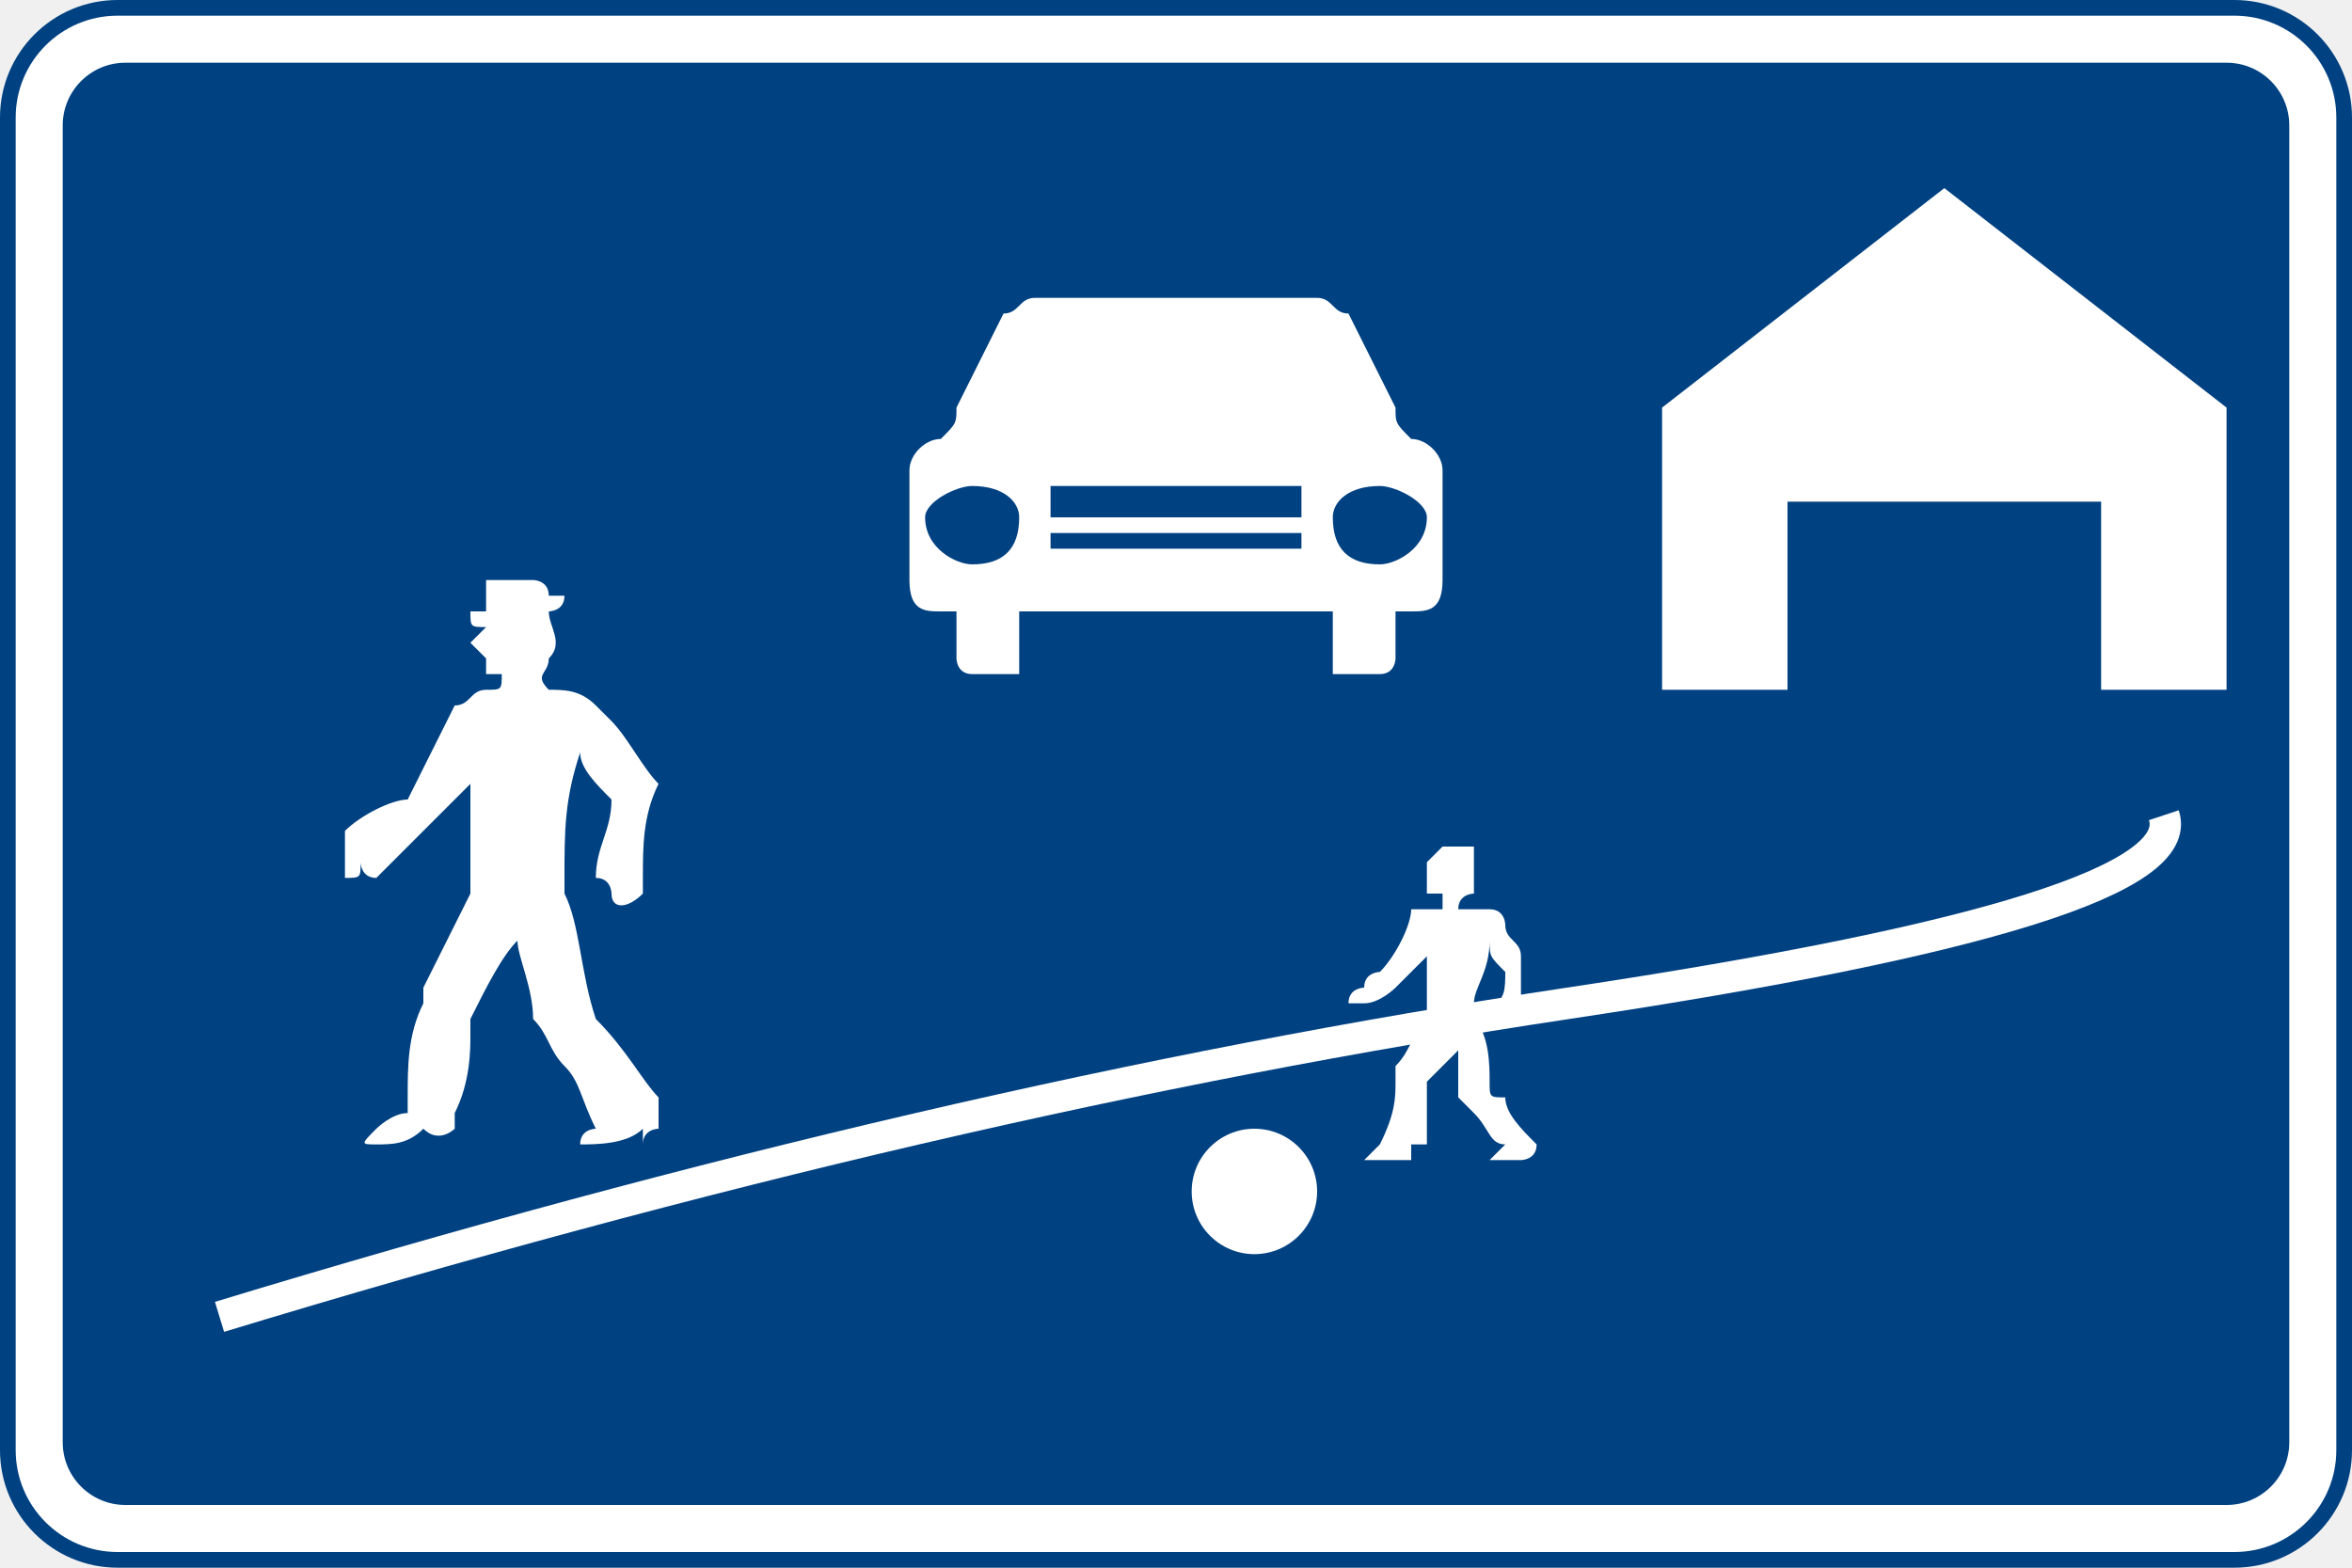
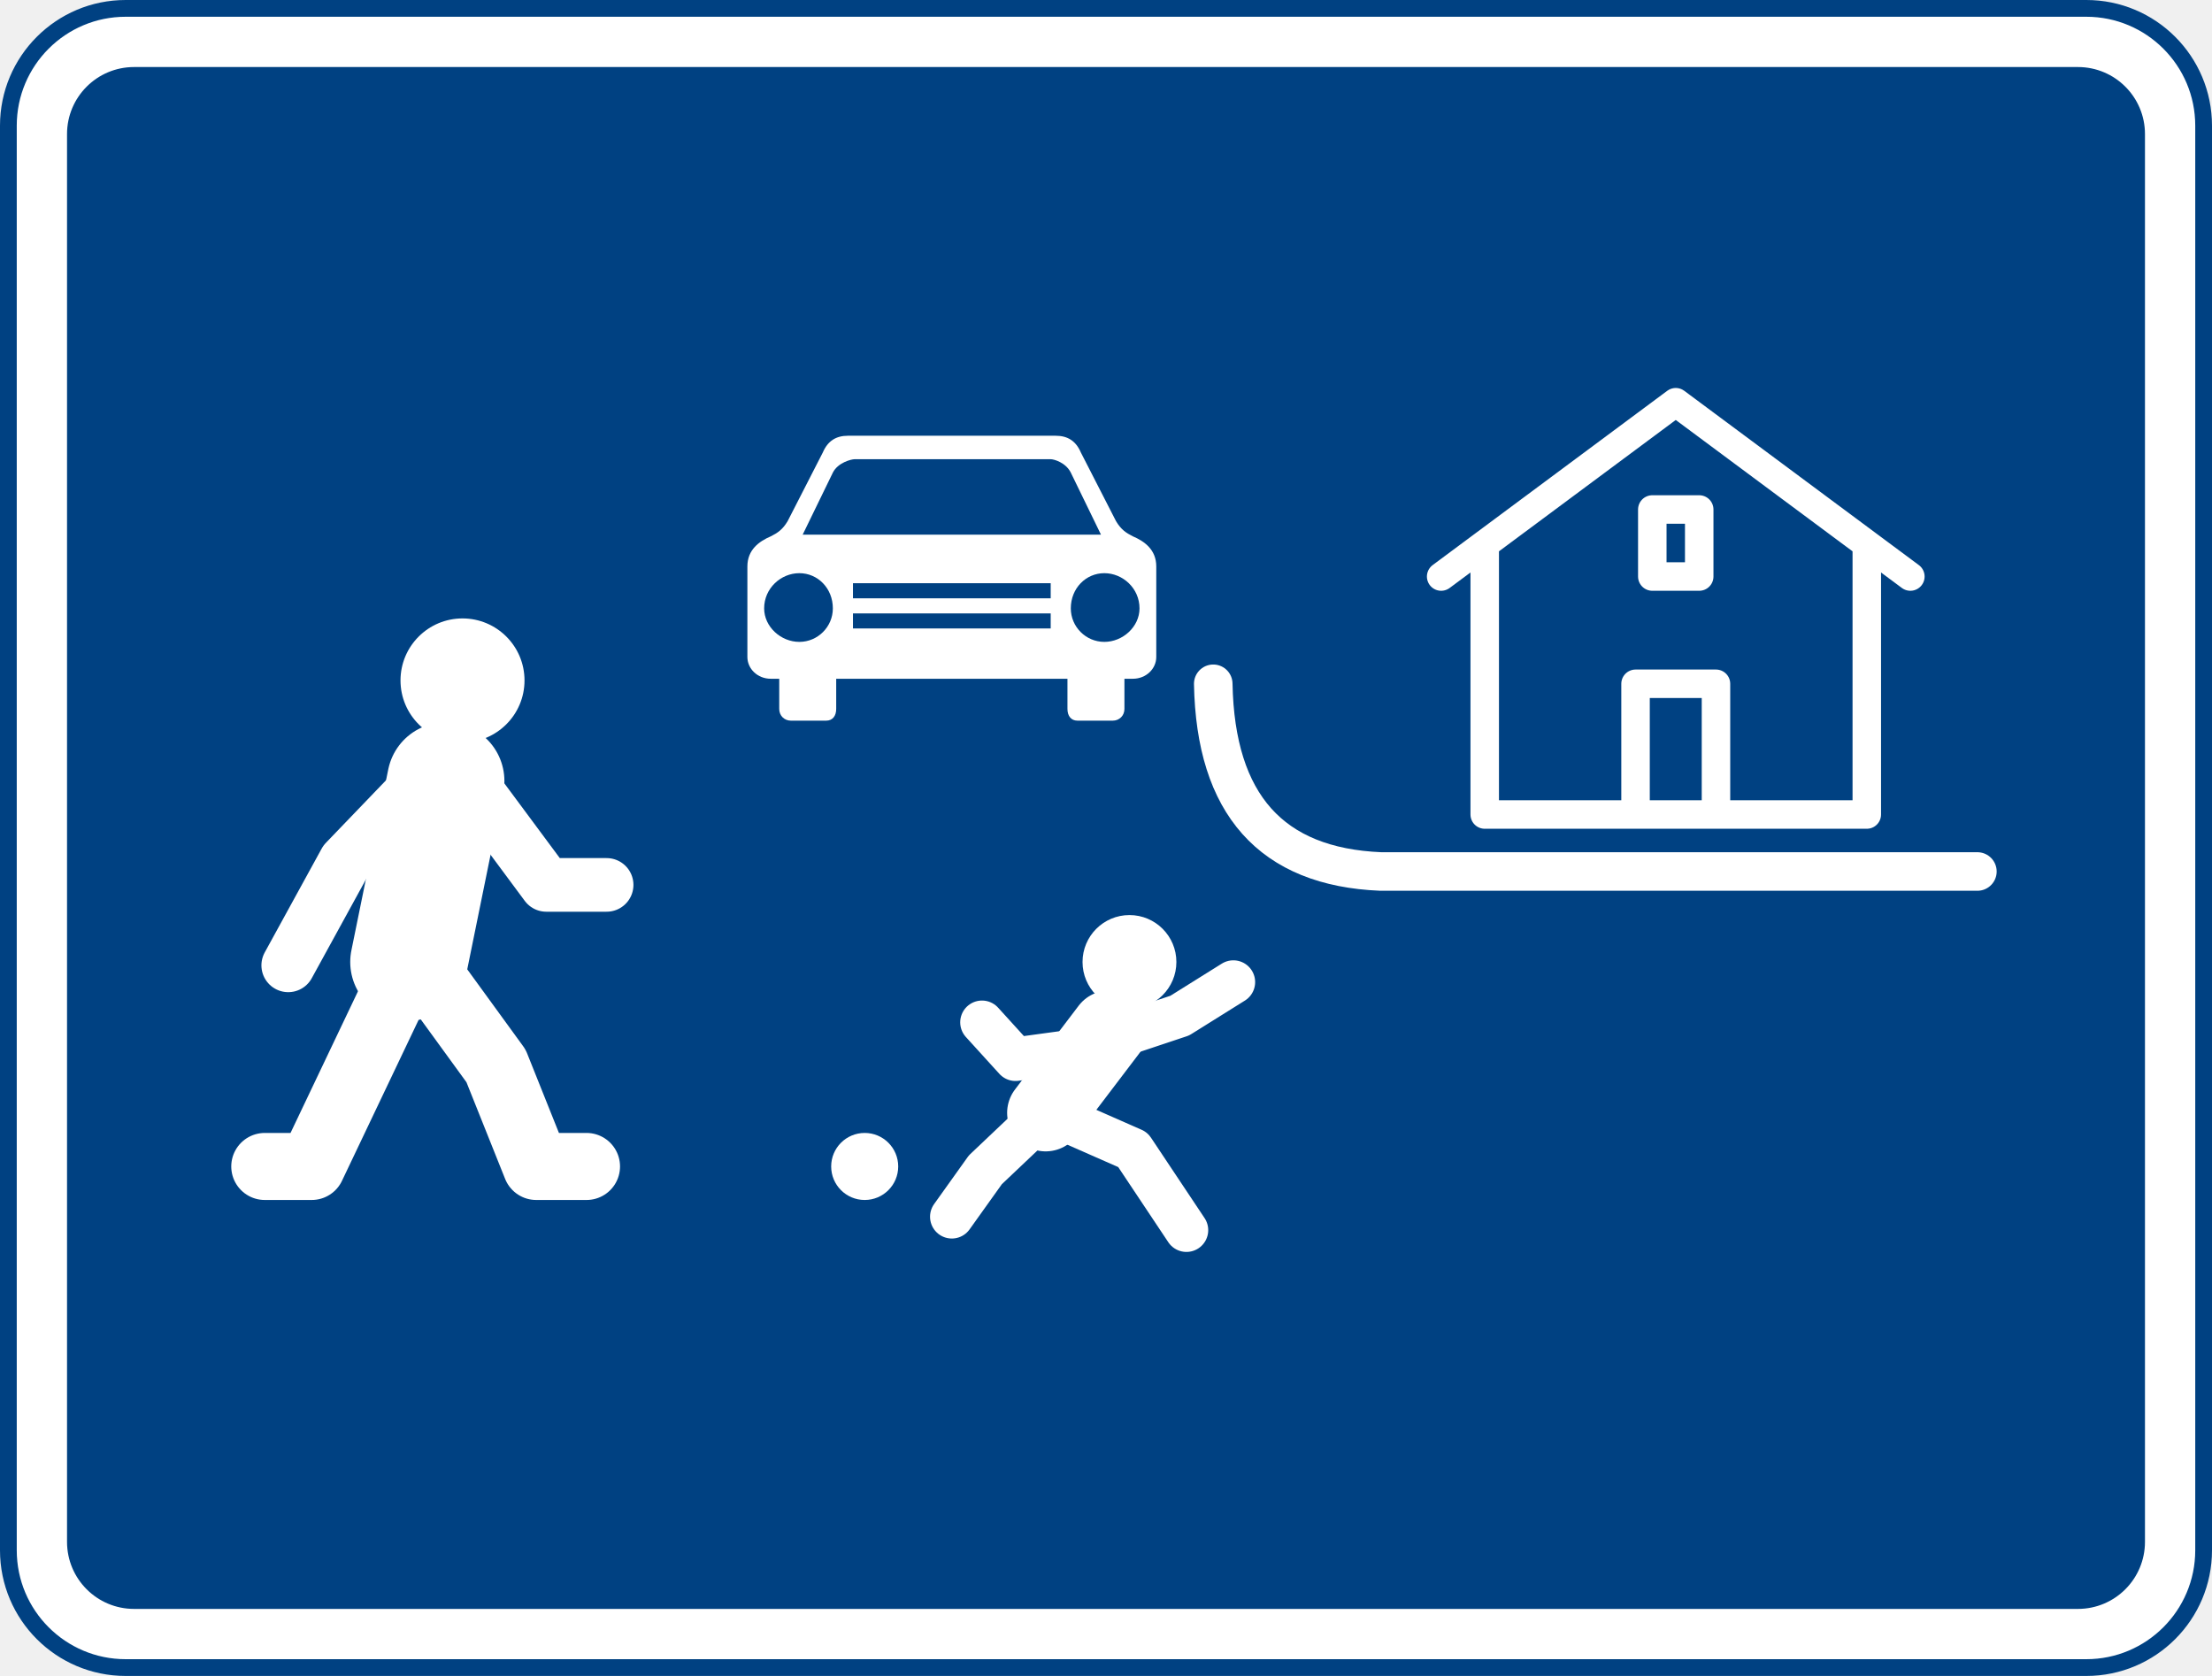
- <svg xmlns="http://www.w3.org/2000/svg" viewBox="0 0 150 100">
-   <rect x=".5" y=".5" width="149" height="99" rx="7" fill="#fff" stroke="#004182" stroke-width="1" />
-   <rect x="4" y="4" width="142" height="92" rx="4" fill="#004182" />
-   <path d="M31 37 C32 37 33 37 34 37 34 37 35 37 35 38 35 38 36 38 36 38 36 39 35 39 35 39 35 40 36 41 35 42 35 43 34 43 35 44 36 44 37 44 38 45 38 45 39 46 39 46 40 47 41 49 42 50 41 52 41 54 41 56 41 56 41 56 41 56 41 57 41 57 41 57 40 58 39 58 39 57 39 57 39 56 38 56 38 56 38 56 38 56 38 54 39 53 39 51 38 50 37 49 37 48 36 51 36 53 36 56 36 56 36 56 36 57 37 59 37 62 38 65 38 65 38 65 38 65 40 67 41 69 42 70 42 71 42 71 42 72 42 72 41 72 41 73 41 72 41 72 41 72 40 73 38 73 37 73 L37 73 C37 72 38 72 38 72 37 70 37 69 36 68 35 67 35 66 34 65 34 63 33 61 33 60 32 61 31 63 30 65 30 65 30 65 30 66 30 67 30 69 29 71 29 71 29 71 29 71 29 71 29 72 29 72 29 72 28 73 27 72 26 73 25 73 24 73 23 73 23 73 24 72 24 72 25 71 26 71 26 71 26 71 26 70 26 68 26 66 27 64 27 64 27 63 27 63 28 61 29 59 30 57 30 57 30 56 30 56 30 54 30 52 30 50 29 51 28 52 27 53 26 54 25 55 24 56 23 56 23 55 23 55 23 56 23 56 22 56 22 56 22 55 22 54 22 54 22 54 22 53 23 52 25 51 26 51 27 49 28 47 29 45 30 45 30 44 31 44 32 44 32 44 32 43 32 43 31 43 31 43 31 42 31 42 31 42 31 42 30 41 30 41 30 41 31 40 31 40 30 40 30 40 30 39 30 39 30 39 31 39 31 38 31 38 31 37 Z" fill="#fff" />
-   <path d="M66 19 C65 19 65 20 64 20 L61 26 C61 27 61 27 60 28 59 28 58 29 58 30 L58 37 C58 39 59 39 60 39 L61 39 61 42 C61 42 61 43 62 43 L65 43 C65 43 65 42 65 42 L65 39 75 39 85 39 85 42 C85 42 85 43 85 43 L88 43 C89 43 89 42 89 42 L89 39 90 39 C91 39 92 39 92 37 L92 30 C92 29 91 28 90 28 89 27 89 27 89 26 L86 20 C85 20 85 19 84 19 L75 19 Z M62 31 C64 31 65 32 65 33 65 35 64 36 62 36 61 36 59 35 59 33 59 32 61 31 62 31 Z M88 31 C89 31 91 32 91 33 91 35 89 36 88 36 86 36 85 35 85 33 85 32 86 31 88 31 Z M67 31 L83 31 83 33 67 33 Z M67 34 L83 34 83 35 67 35 Z M67 21 C67 21 66 21 65 22 L63 27 87 27 85 22 C84 21 83 21 83 21 Z" fill="#fff" />
-   <path d="M106 26L124 12L142 26V44H134V32H114V44H106Z" fill="#fff" />
-   <path d="M92 54 C92 54 93 54 93 54 93 54 93 54 94 54 94 54 94 54 94 55 94 55 94 55 94 55 94 56 94 56 94 57 94 57 93 57 93 58 94 58 95 58 95 58 96 58 96 59 96 59 96 60 97 60 97 61 97 62 97 64 97 65 97 65 97 65 97 65 97 65 97 65 97 65 97 66 96 65 96 65 96 65 96 65 96 64 96 64 96 64 95 64 96 64 96 63 96 62 95 61 95 61 95 60 95 62 94 63 94 64 94 64 94 65 94 65 95 66 95 68 95 69 95 70 95 70 96 70 96 71 97 72 98 73 98 73 98 73 98 73 98 74 97 74 97 74 97 74 97 74 97 74 96 74 96 74 95 74 L95 74 C95 74 95 74 96 73 95 73 95 72 94 71 94 71 93 70 93 70 93 69 93 68 93 67 92 68 92 68 91 69 91 70 91 70 91 70 91 71 91 72 91 73 91 73 90 73 90 73 90 73 90 73 90 74 90 74 90 74 89 74 89 74 88 74 87 74 87 74 87 74 87 74 88 73 88 73 88 73 88 73 88 73 88 73 89 71 89 70 89 69 89 69 89 69 89 68 90 67 90 66 91 65 91 65 91 65 91 65 91 63 91 62 91 61 90 62 90 62 89 63 89 63 88 64 87 64 87 64 87 64 87 64 87 64 87 64 87 64 86 64 86 64 86 64 86 63 87 63 87 63 87 62 88 62 88 62 89 61 90 59 90 58 91 58 91 58 92 58 92 58 92 58 92 57 92 57 92 57 91 57 91 57 91 57 91 56 91 56 91 56 91 56 91 56 91 56 91 55 91 55 91 55 91 55 91 55 91 55 91 55 91 55 92 54 92 54 Z" fill="#fff" />
-   <circle cx="80" cy="76" r="4" fill="#fff" />
-   <path d="M14 84Q60 70 100 64T138 52" fill="none" stroke="#fff" stroke-width="2" />
+ <svg xmlns="http://www.w3.org/2000/svg" viewBox="0 0 132 100">
+   <rect x=".5" y=".5" width="131" height="99" rx="7" fill="#fff" stroke="#004182" stroke-width="1" />
+   <rect x="4" y="4" width="124" height="92" rx="4" fill="#004182" />
+   <circle cx="27.6" cy="40.6" r="3.7" fill="#fff" />
+   <path d="M26.6 46.6L24.4 57.4" fill="none" stroke="#fff" stroke-linecap="round" stroke-linejoin="round" stroke-width="7" />
+   <path d="M24.6 57L18.6 69.6H15.8M24.8 57L29.6 63.6L32 69.6H35" fill="none" stroke="#fff" stroke-linecap="round" stroke-linejoin="round" stroke-width="4" />
+   <path d="M25.6 46.2L20.6 51.4L17.2 57.6M28 46.6L32.6 52.8H36.2" fill="none" stroke="#fff" stroke-linecap="round" stroke-linejoin="round" stroke-width="3.2" />
+   <path d="M50.6 26 C49.9 26 49.4 26.3 49.1 27 L47 31.1 C46.7 31.6 46.4 31.8 46 32 45.3 32.3 44.6 32.8 44.6 33.8 L44.6 39.2 C44.6 39.9 45.2 40.5 46 40.5 L46.5 40.5 46.5 42.3 C46.5 42.7 46.8 43 47.2 43 L49.3 43 C49.7 43 49.9 42.7 49.9 42.3 L49.9 40.5 56.8 40.5 63.7 40.5 63.7 42.3 C63.7 42.7 63.9 43 64.3 43 L66.4 43 C66.8 43 67.1 42.7 67.1 42.3 L67.1 40.5 67.6 40.5 C68.4 40.5 69 39.9 69 39.2 L69 33.8 C69 32.8 68.3 32.3 67.6 32 67.2 31.8 66.9 31.6 66.6 31.1 L64.5 27 C64.2 26.3 63.7 26 63 26 L56.8 26 Z M47.7 34.2 C48.8 34.2 49.7 35.1 49.7 36.3 49.7 37.4 48.8 38.3 47.7 38.3 46.6 38.3 45.6 37.4 45.6 36.3 45.6 35.1 46.6 34.2 47.7 34.2 Z M65.9 34.2 C67 34.2 68 35.1 68 36.3 68 37.4 67 38.3 65.9 38.3 64.8 38.3 63.9 37.4 63.9 36.3 63.9 35.1 64.8 34.2 65.9 34.2 Z M50.9 34.8 L62.7 34.8 62.7 35.7 50.9 35.7 Z M50.9 36.6 L62.7 36.6 62.7 37.5 50.9 37.5 Z M51 27.4 C50.8 27.4 50 27.6 49.7 28.2 L47.9 31.9 65.7 31.9 63.9 28.2 C63.6 27.6 62.9 27.4 62.7 27.4 Z" fill="#fff" fill-rule="evenodd" />
+   <path d="M72.4 40.8Q72.6 51.6 82.4 52H118" fill="none" stroke="#fff" stroke-linecap="round" stroke-linejoin="round" stroke-width="2.3" />
+   <path d="M86 34.4L100 24L114 34.4M88.6 32.6V48.6H111.4V32.6M97.6 48.6V40.8H102.4V48.6M98.6 30.4H101.4V34.4H98.6Z" fill="none" stroke="#fff" stroke-linecap="round" stroke-linejoin="round" stroke-width="1.7" />
+   <circle cx="67.4" cy="57.4" r="2.8" fill="#fff" />
+   <path d="M66.2 61.4L62.4 66.4" fill="none" stroke="#fff" stroke-linecap="round" stroke-linejoin="round" stroke-width="4.6" />
+   <path d="M62.6 66.2L58.8 69.8L56.8 72.6M62.6 66.4L67.6 68.6L70.8 73.4M65.6 62.2L70.4 60.6L73.6 58.6M65 62.6L60.6 63.2L58.6 61" fill="none" stroke="#fff" stroke-linecap="round" stroke-linejoin="round" stroke-width="2.6" />
+   <circle cx="51.6" cy="69.6" r="2" fill="#fff" />
</svg>
